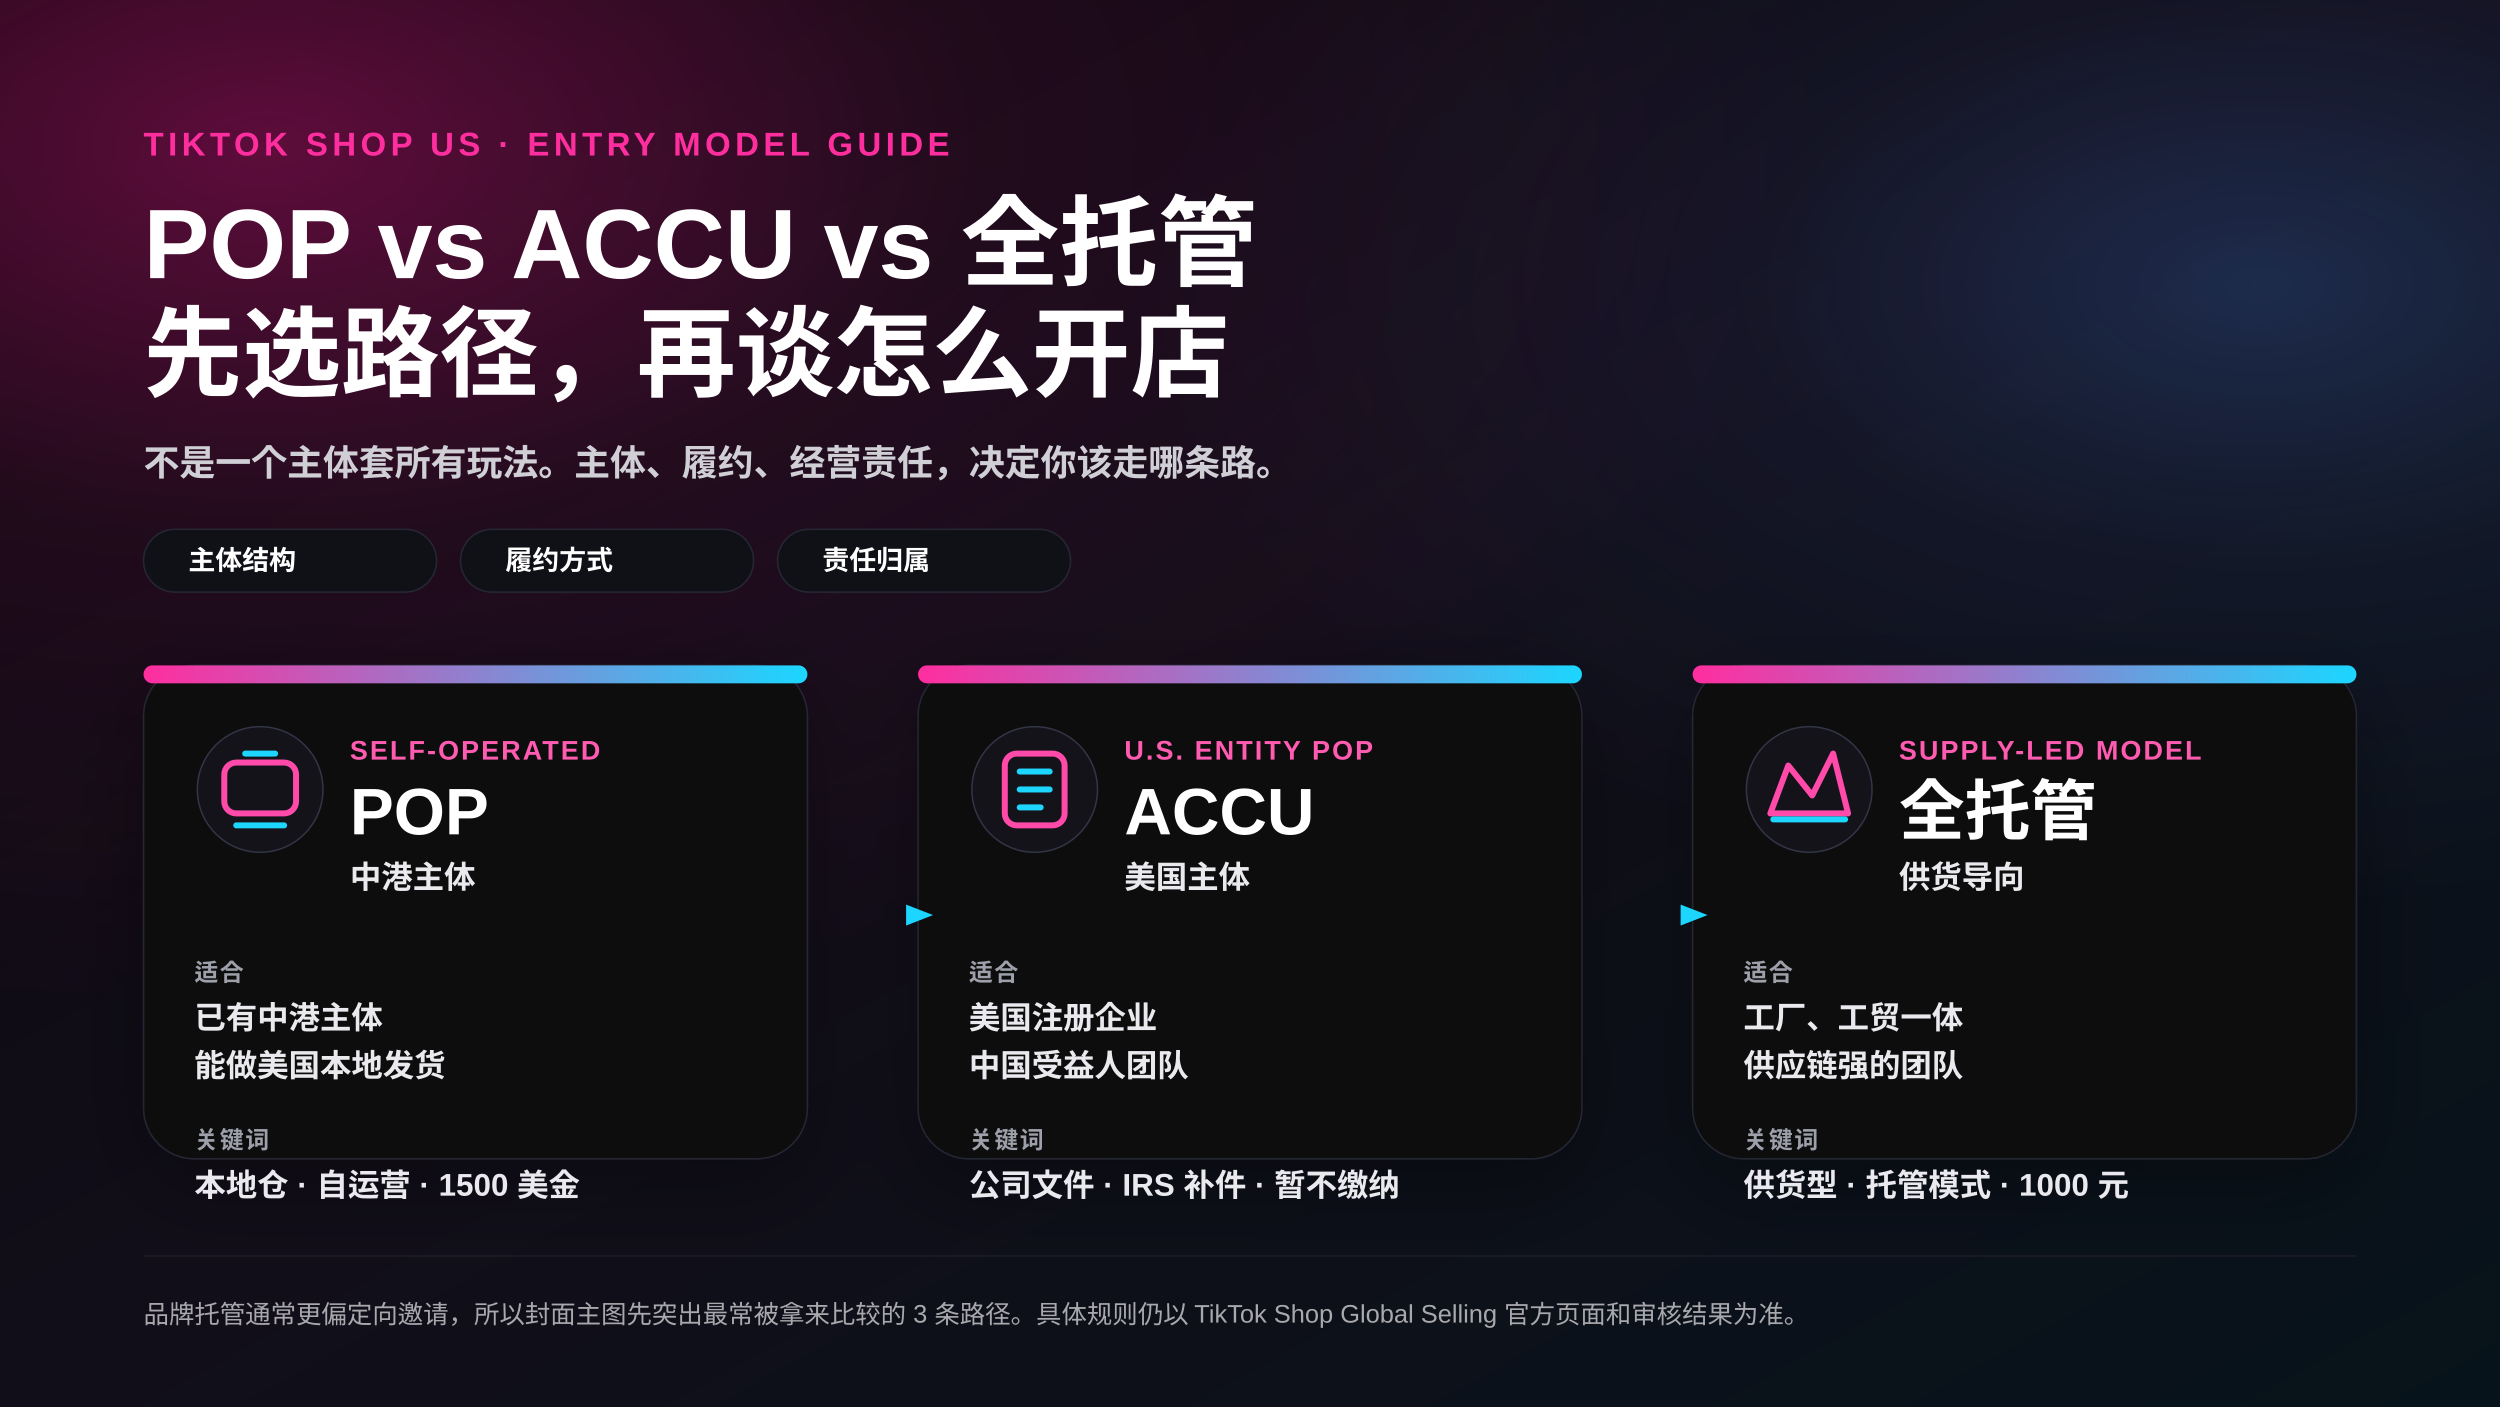
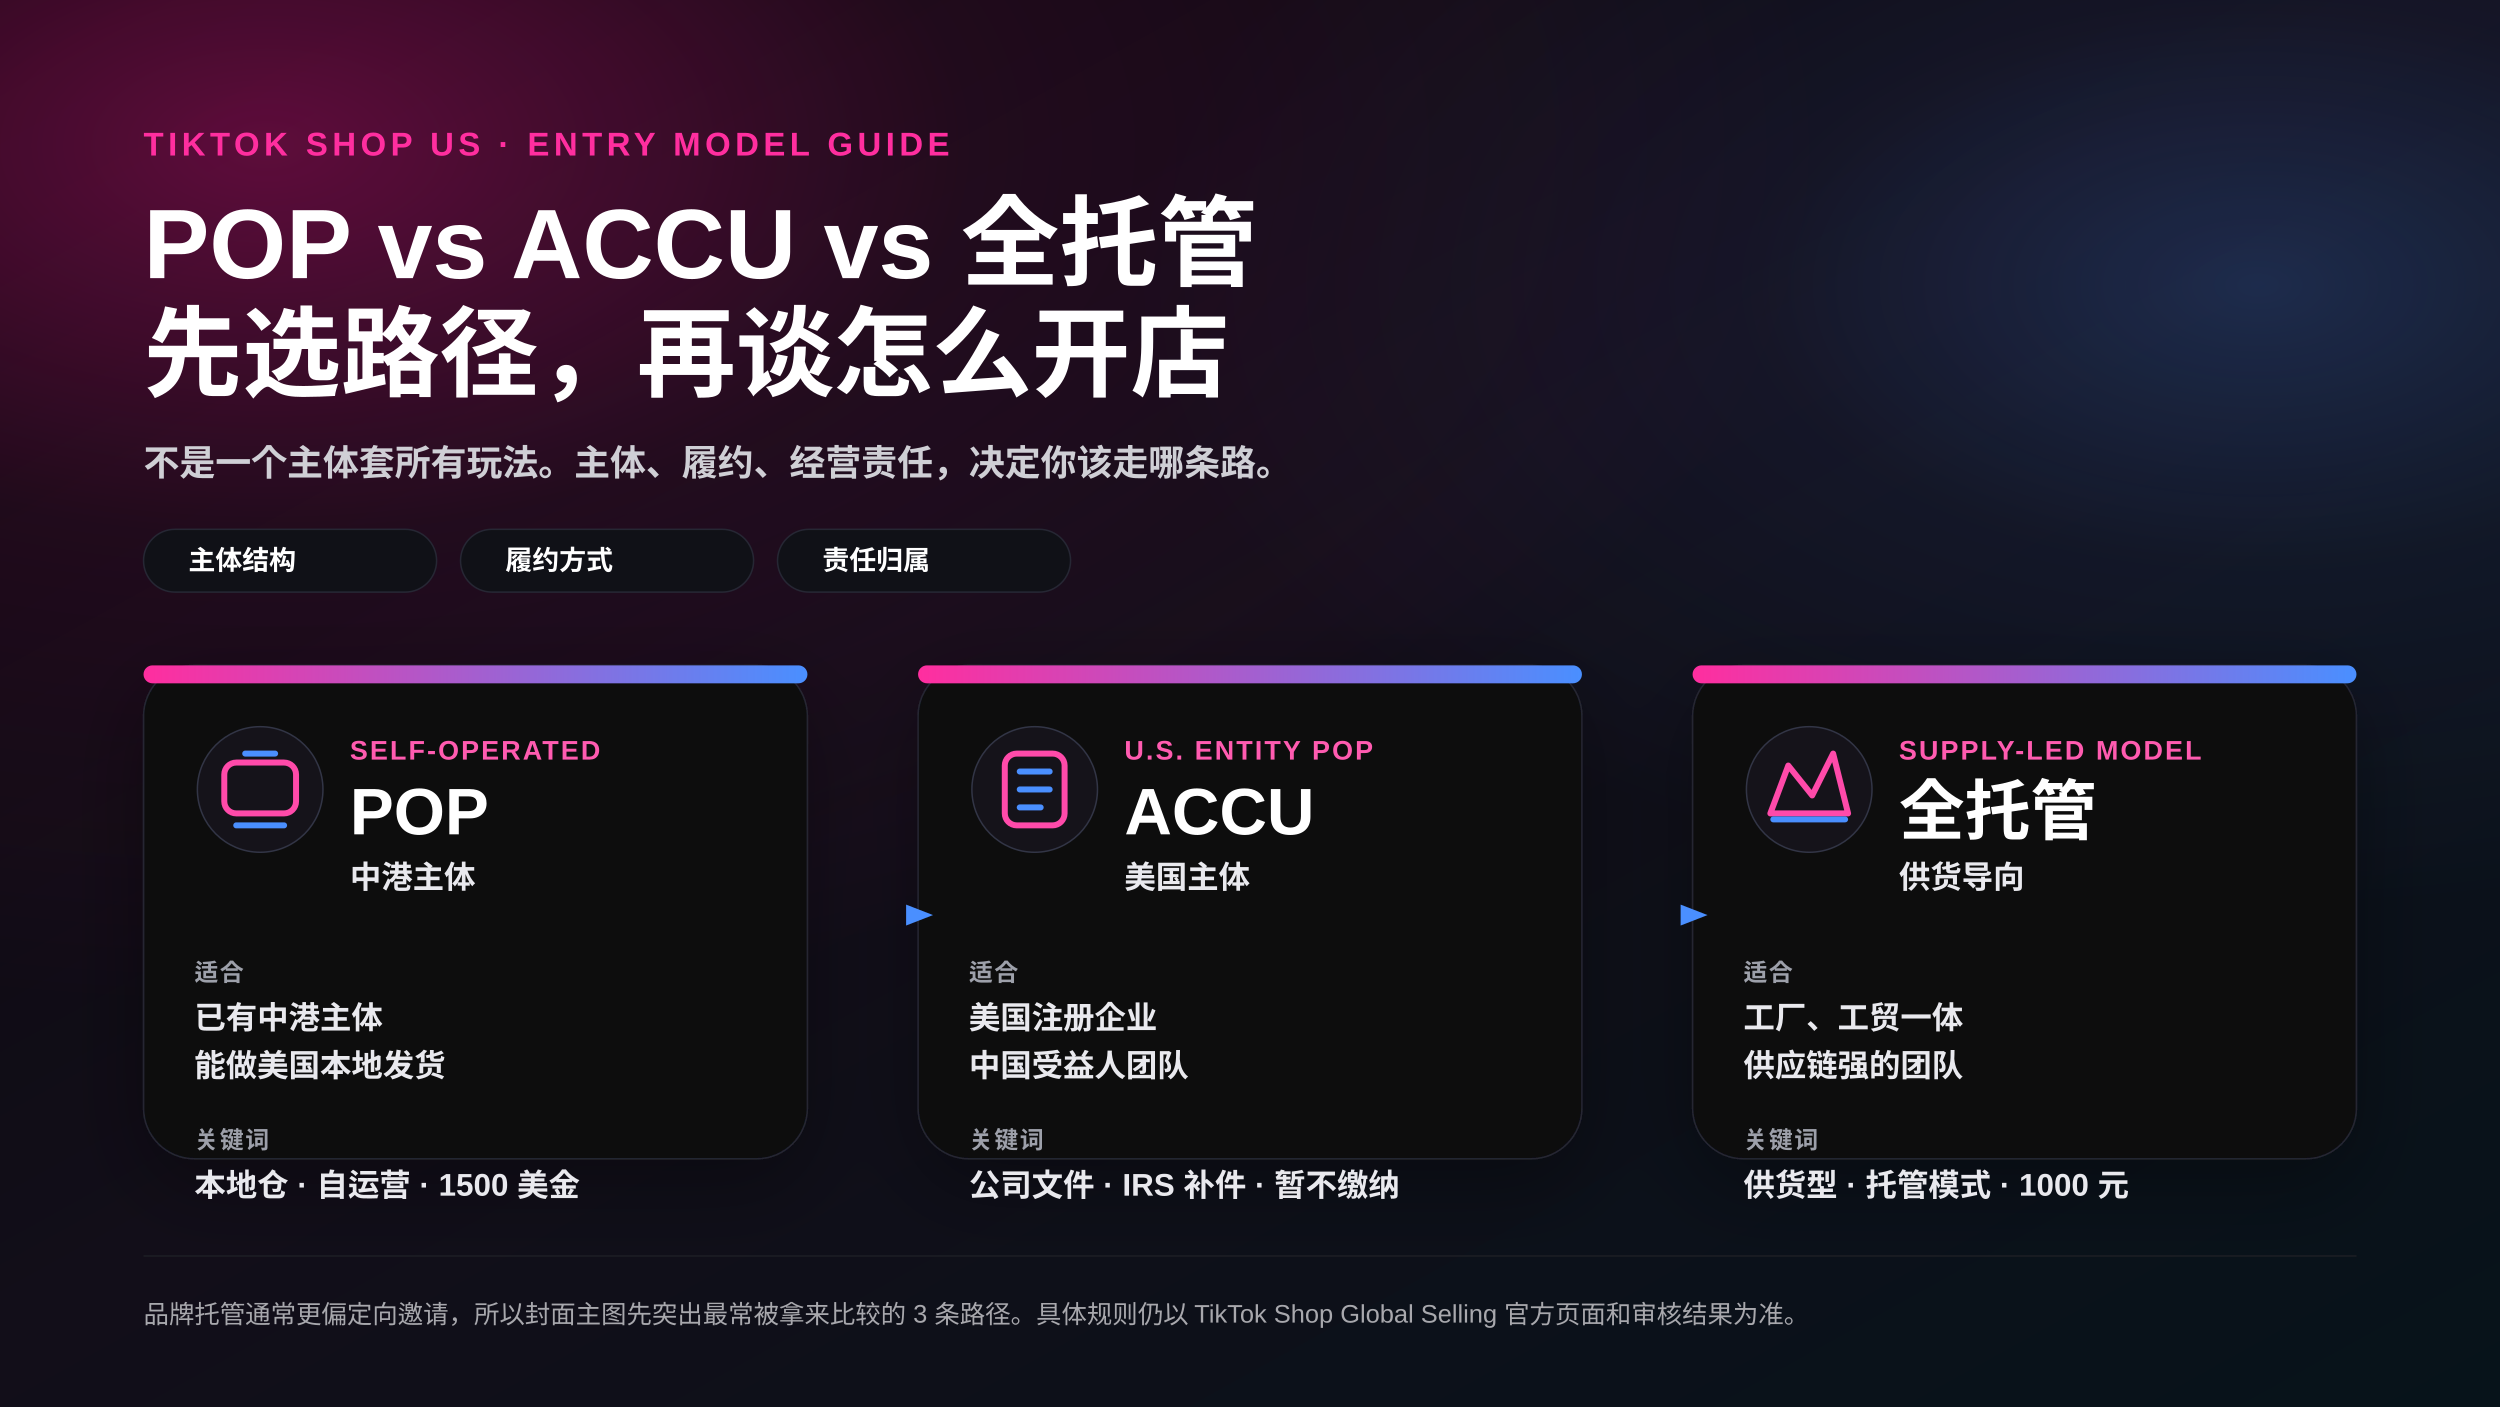
<svg xmlns="http://www.w3.org/2000/svg" width="1672" height="941" viewBox="0 0 1672 941" role="img" aria-labelledby="title desc">
  <defs>
    <linearGradient id="bg" x1="0" y1="0" x2="1" y2="1">
      <stop offset="0" stop-color="#09070B" />
      <stop offset=".48" stop-color="#120E19" />
      <stop offset="1" stop-color="#07131A" />
    </linearGradient>
    <radialGradient id="pinkGlow" cx=".11" cy=".1" r=".62">
      <stop offset="0" stop-color="#FF1493" stop-opacity=".34" />
      <stop offset=".45" stop-color="#FF1493" stop-opacity=".08" />
      <stop offset="1" stop-color="#FF1493" stop-opacity="0" />
    </radialGradient>
    <radialGradient id="blueGlow" cx=".9" cy=".2" r=".45">
      <stop offset="0" stop-color="#4A8FFF" stop-opacity=".22" />
      <stop offset=".45" stop-color="#4A8FFF" stop-opacity=".06" />
      <stop offset="1" stop-color="#4A8FFF" stop-opacity="0" />
    </radialGradient>
    <linearGradient id="accent" x1="0" y1="0" x2="1" y2="0">
      <stop offset="0" stop-color="#FF2E9F" />
-       <stop offset="1" stop-color="#1CD6FF" />
+       <stop offset="1" stop-color="#4A8FFF" />
    </linearGradient>
    <filter id="shadow" x="-20%" y="-20%" width="140%" height="140%">
      <feDropShadow dx="0" dy="18" stdDeviation="28" flood-color="#000000" flood-opacity=".34" />
    </filter>
    <style>
      .sans { font-family: Arial, Helvetica, sans-serif; }
      .eyebrow { fill:#FF2E9F; font-size:22px; font-weight:700; letter-spacing:3px; }
      .title { fill:#FFFFFF; font-size:66px; font-weight:800; }
      .sub { fill:#CFCFD5; font-size:24px; font-weight:600; }
      .module-title { fill:#FFFFFF; font-size:44px; font-weight:800; }
      .module-sub { fill:#FF5BB0; font-size:18px; font-weight:700; letter-spacing:1.4px; }
      .module-copy { fill:#E9E9EE; font-size:21px; font-weight:700; }
      .small { fill:#9DA0AA; font-size:16px; font-weight:700; letter-spacing:1px; }
      .note { fill:#A8A8AD; font-size:17px; }
      .pillText { fill:#FFFFFF; font-size:18px; font-weight:700; }
    </style>
  </defs>
  <rect width="1672" height="941" fill="url(#bg)" />
  <rect width="1672" height="941" fill="url(#pinkGlow)" />
  <rect width="1672" height="941" fill="url(#blueGlow)" />
  <g class="sans">
    <text x="96" y="104" class="eyebrow">TIKTOK SHOP US · ENTRY MODEL GUIDE</text>
    <text x="96" y="186" class="title">POP vs ACCU vs 全托管</text>
    <text x="96" y="260" class="title">先选路径，再谈怎么开店</text>
    <text x="96" y="318" class="sub">不是一个主体套所有玩法。主体、履约、经营责任，决定你该走哪条路。</text>
    <rect x="96" y="354" width="196" height="42" rx="21" fill="#101117" stroke="#262734" />
    <text x="126" y="381" class="pillText">主体结构</text>
    <rect x="308" y="354" width="196" height="42" rx="21" fill="#101117" stroke="#262734" />
    <text x="338" y="381" class="pillText">履约方式</text>
    <rect x="520" y="354" width="196" height="42" rx="21" fill="#101117" stroke="#262734" />
    <text x="550" y="381" class="pillText">责任归属</text>
    <g filter="url(#shadow)">
      <rect x="96" y="445" width="444" height="330" rx="34" fill="#0B0C11" stroke="#262833" />
      <rect x="614" y="445" width="444" height="330" rx="34" fill="#0B0C11" stroke="#262833" />
      <rect x="1132" y="445" width="444" height="330" rx="34" fill="#0B0C11" stroke="#262833" />
    </g>
    <rect x="96" y="445" width="444" height="12" rx="6" fill="url(#accent)" />
    <rect x="614" y="445" width="444" height="12" rx="6" fill="url(#accent)" />
    <rect x="1132" y="445" width="444" height="12" rx="6" fill="url(#accent)" />
    <g transform="translate(130 486)">
      <circle cx="44" cy="42" r="42" fill="#15131A" stroke="#323546" />
      <rect x="20" y="24" width="48" height="34" rx="8" fill="none" stroke="#FF4AAA" stroke-width="4" />
-       <path d="M28 66 L60 66" stroke="#1CD6FF" stroke-width="4" stroke-linecap="round" />
-       <path d="M34 18 L54 18" stroke="#1CD6FF" stroke-width="4" stroke-linecap="round" />
+       <path d="M28 66 L60 66" stroke="#4A8FFF" stroke-width="4" stroke-linecap="round" />
+       <path d="M34 18 L54 18" stroke="#4A8FFF" stroke-width="4" stroke-linecap="round" />
      <text x="104" y="22" class="module-sub">SELF-OPERATED</text>
      <text x="104" y="72" class="module-title">POP</text>
      <text x="104" y="108" class="module-copy">中港主体</text>
      <text x="0" y="170" class="small">适合</text>
      <text x="0" y="202" class="module-copy">已有中港主体</text>
      <text x="0" y="234" class="module-copy">能做美国本地发货</text>
      <text x="0" y="282" class="small">关键词</text>
      <text x="0" y="314" class="module-copy">本地仓 · 自运营 · 1500 美金</text>
    </g>
    <g transform="translate(648 486)">
      <circle cx="44" cy="42" r="42" fill="#15131A" stroke="#323546" />
      <rect x="24" y="18" width="40" height="48" rx="8" fill="none" stroke="#FF4AAA" stroke-width="4" />
-       <path d="M34 30 L54 30" stroke="#1CD6FF" stroke-width="4" stroke-linecap="round" />
-       <path d="M34 42 L54 42" stroke="#1CD6FF" stroke-width="4" stroke-linecap="round" />
-       <path d="M34 54 L48 54" stroke="#1CD6FF" stroke-width="4" stroke-linecap="round" />
+       <path d="M34 30 L54 30" stroke="#4A8FFF" stroke-width="4" stroke-linecap="round" />
+       <path d="M34 42 L54 42" stroke="#4A8FFF" stroke-width="4" stroke-linecap="round" />
+       <path d="M34 54 L48 54" stroke="#4A8FFF" stroke-width="4" stroke-linecap="round" />
      <text x="104" y="22" class="module-sub">U.S. ENTITY POP</text>
      <text x="104" y="72" class="module-title">ACCU</text>
      <text x="104" y="108" class="module-copy">美国主体</text>
      <text x="0" y="170" class="small">适合</text>
      <text x="0" y="202" class="module-copy">美国注册企业</text>
      <text x="0" y="234" class="module-copy">中国受益人团队</text>
      <text x="0" y="282" class="small">关键词</text>
      <text x="0" y="314" class="module-copy">公司文件 · IRS 补件 · 暂不缴纳</text>
    </g>
    <g transform="translate(1166 486)">
      <circle cx="44" cy="42" r="42" fill="#15131A" stroke="#323546" />
      <path d="M18 58 L30 26 L46 46 L60 18 L70 58 Z" fill="none" stroke="#FF4AAA" stroke-width="4" stroke-linejoin="round" />
-       <path d="M20 62 L68 62" stroke="#1CD6FF" stroke-width="4" stroke-linecap="round" />
+       <path d="M20 62 L68 62" stroke="#4A8FFF" stroke-width="4" stroke-linecap="round" />
      <text x="104" y="22" class="module-sub">SUPPLY-LED MODEL</text>
      <text x="104" y="72" class="module-title">全托管</text>
      <text x="104" y="108" class="module-copy">供货导向</text>
      <text x="0" y="170" class="small">适合</text>
      <text x="0" y="202" class="module-copy">工厂、工贸一体</text>
      <text x="0" y="234" class="module-copy">供应链强的团队</text>
      <text x="0" y="282" class="small">关键词</text>
      <text x="0" y="314" class="module-copy">供货型 · 托管模式 · 1000 元</text>
    </g>
    <path d="M540 612 C575 612 578 612 614 612" stroke="url(#accent)" stroke-width="4" stroke-linecap="round" stroke-dasharray="10 10" />
    <path d="M1058 612 C1093 612 1096 612 1132 612" stroke="url(#accent)" stroke-width="4" stroke-linecap="round" stroke-dasharray="10 10" />
-     <polygon points="606,605 624,612 606,619" fill="#1CD6FF" />
-     <polygon points="1124,605 1142,612 1124,619" fill="#1CD6FF" />
+     <polygon points="606,605 624,612 606,619" fill="#4A8FFF" />
+     <polygon points="1124,605 1142,612 1124,619" fill="#4A8FFF" />
    <line x1="96" y1="840" x2="1576" y2="840" stroke="#1D1E24" />
    <text x="96" y="885" class="note">品牌托管通常更偏定向邀请，所以封面主图先突出最常被拿来比较的 3 条路径。具体规则仍以 TikTok Shop Global Selling 官方页面和审核结果为准。</text>
  </g>
</svg>
